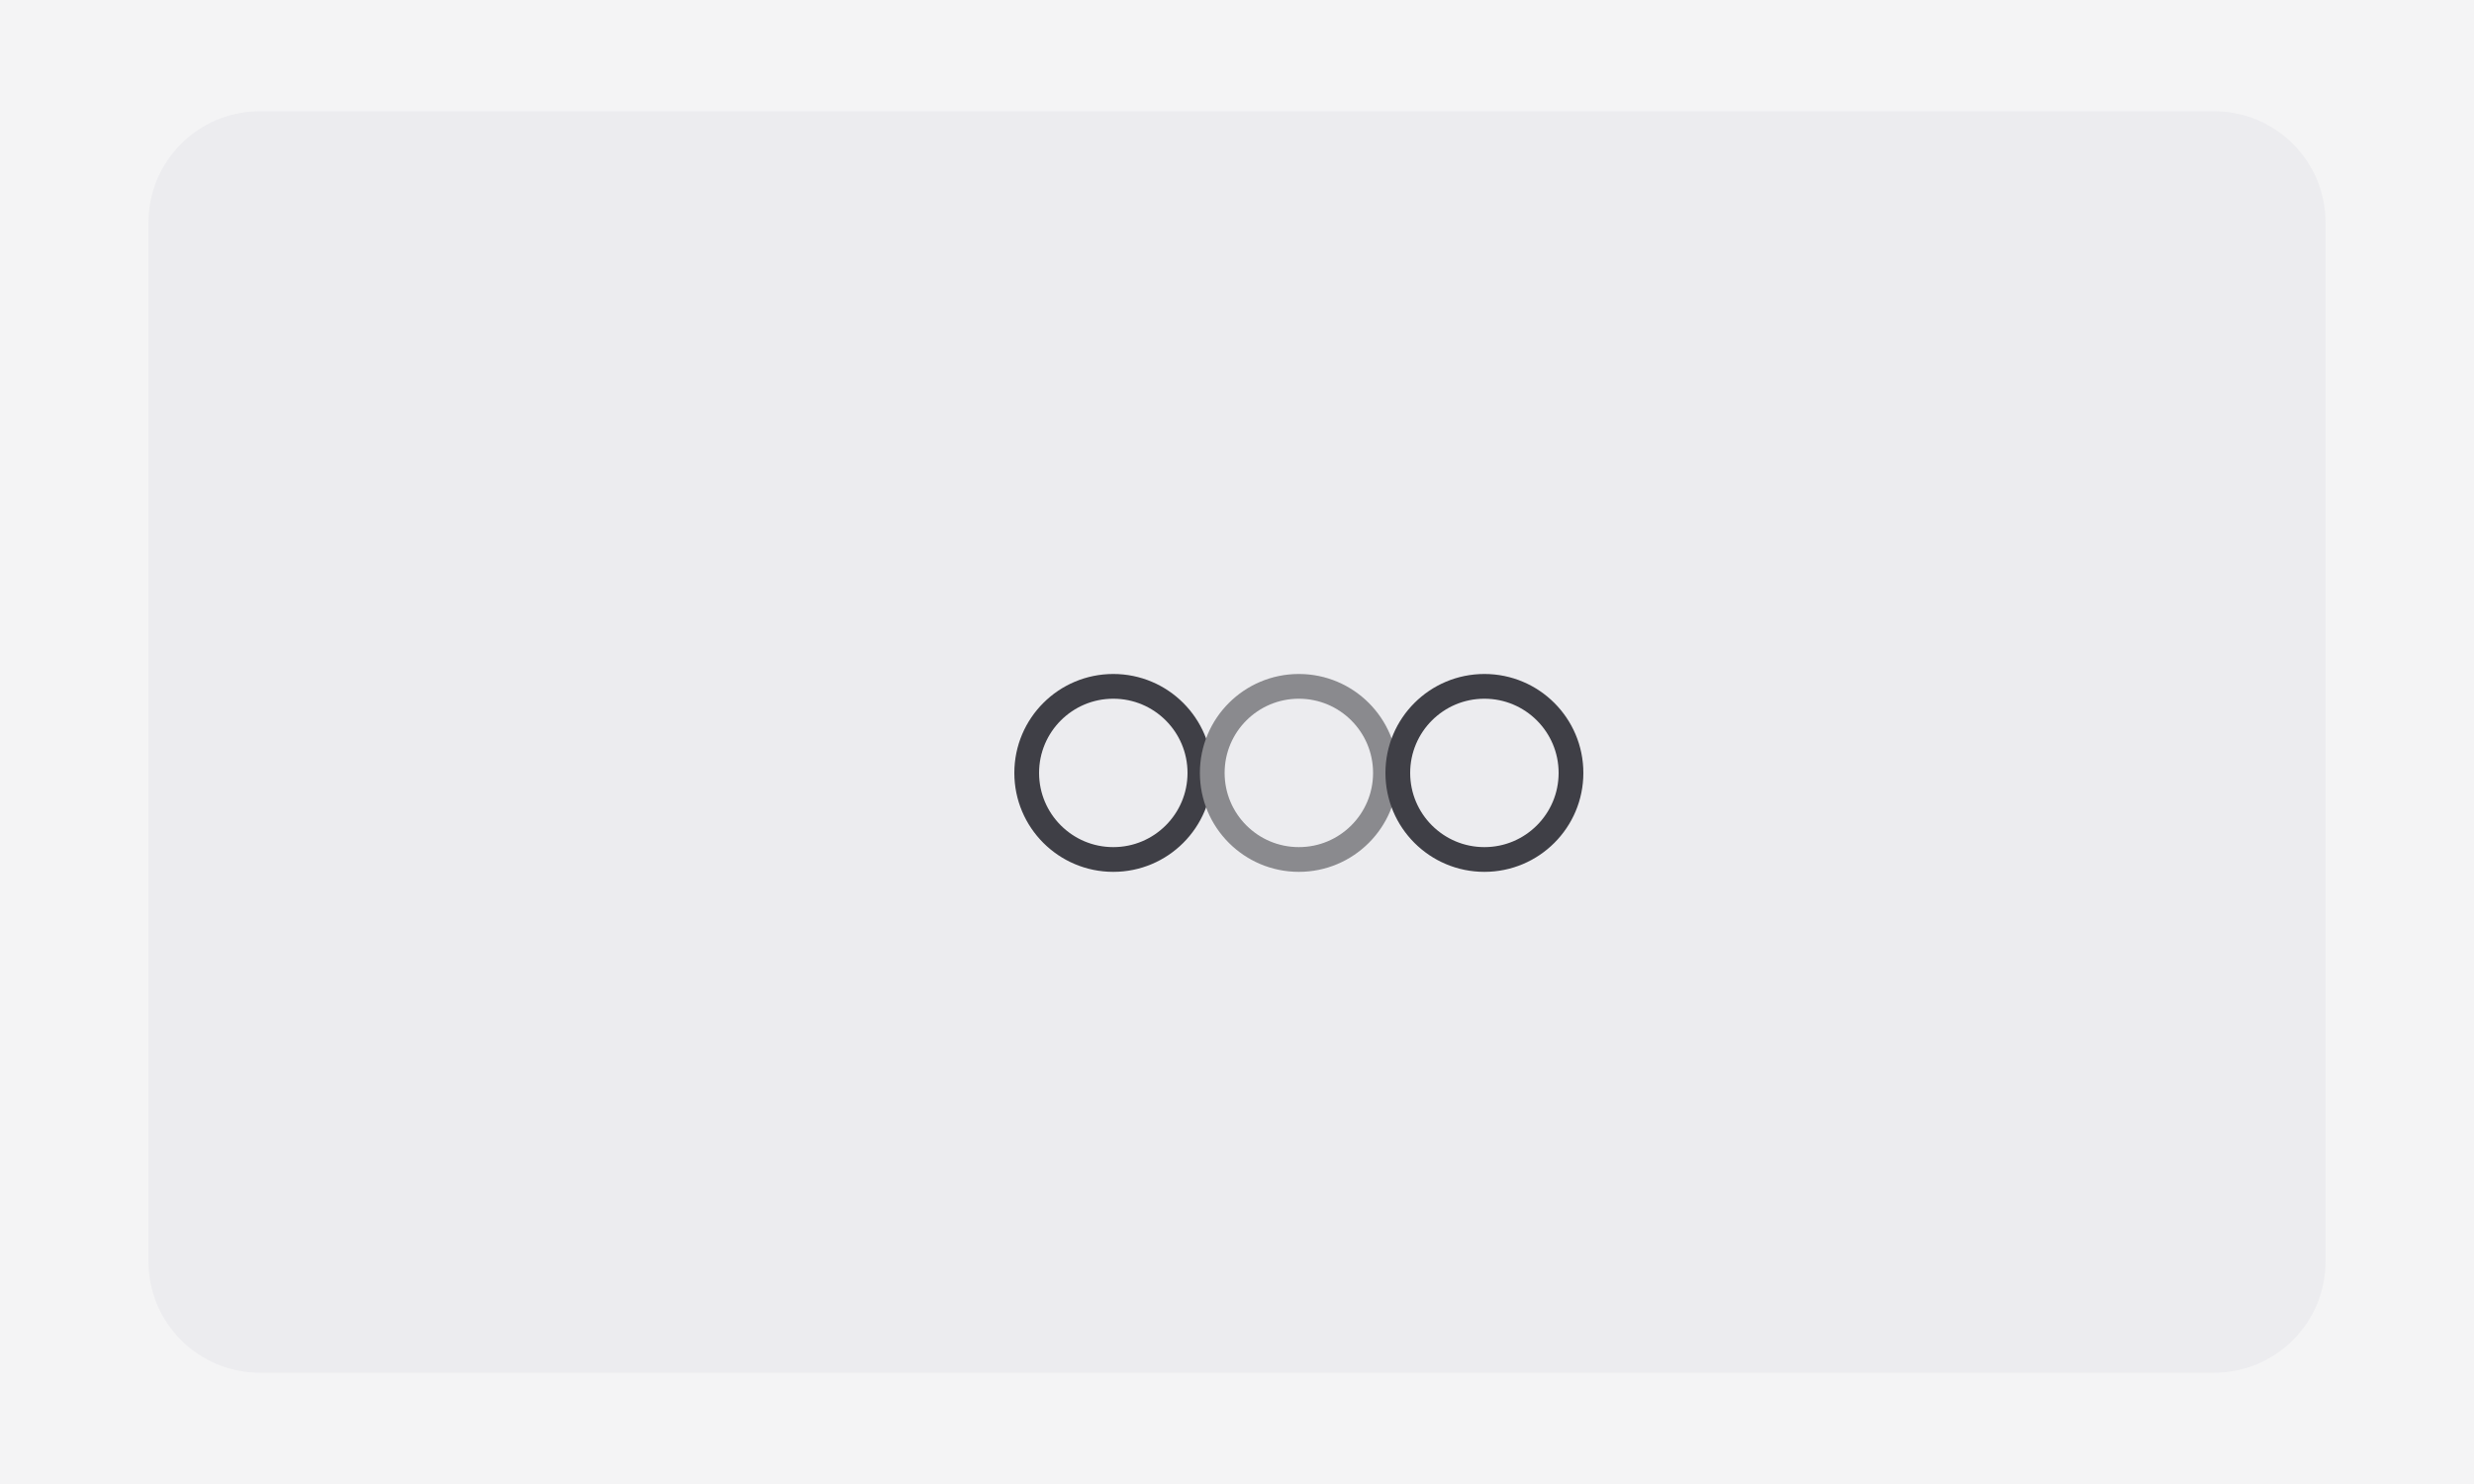
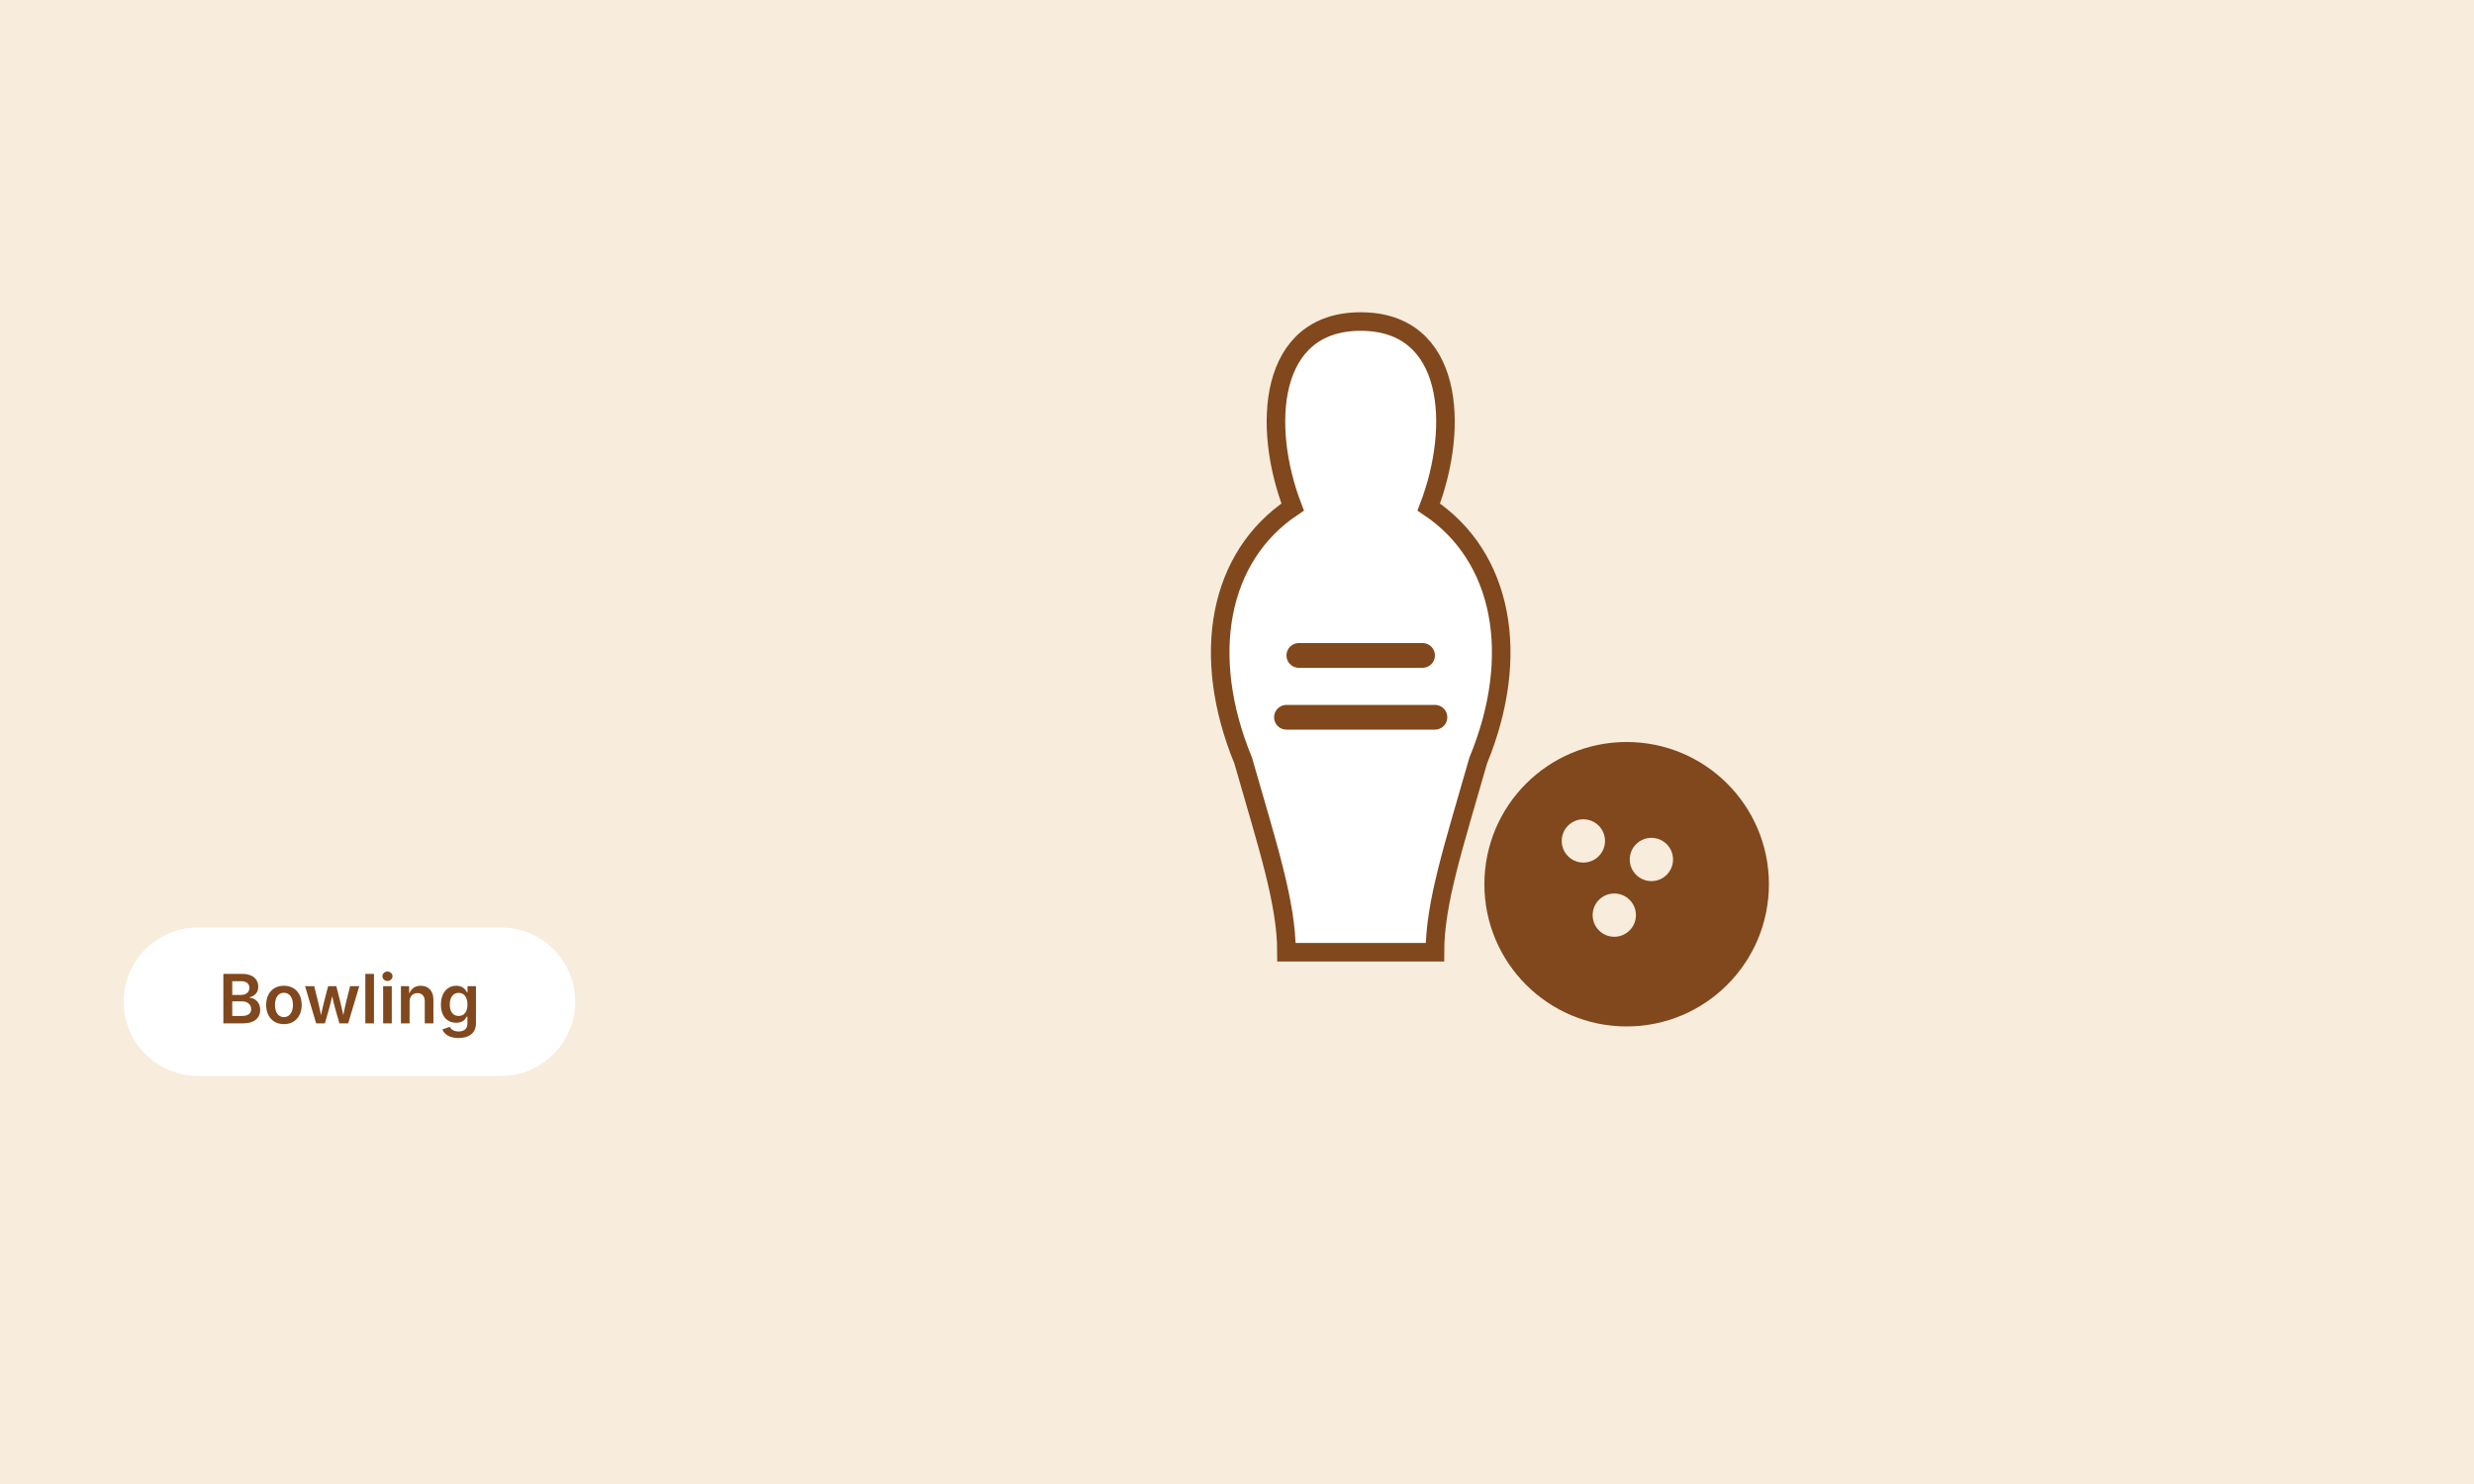
- <svg xmlns="http://www.w3.org/2000/svg" viewBox="0 0 800 480" role="img">
-   <rect width="800" height="480" fill="#f4f4f5" />
-   <rect x="48" y="36" width="704" height="408" rx="36" fill="#ececef" />
-   <circle cx="360" cy="250" r="28" fill="none" stroke="#3f3f46" stroke-width="8" />
-   <circle cx="420" cy="250" r="28" fill="none" stroke="#8a8a8e" stroke-width="8" />
-   <circle cx="480" cy="250" r="28" fill="none" stroke="#3f3f46" stroke-width="8" />
+ <svg xmlns="http://www.w3.org/2000/svg" viewBox="0 0 800 480" role="img" aria-label="Bowling">
+   <rect width="800" height="480" fill="#F8ECDC" />
+   <g transform="translate(440 228)">
+     <path d="M0-124c30 0 32 34 22 60 24 16 30 48 16 82-8 28-14 46-14 62h-48c0-16-6-34-14-62-14-34-8-66 16-82-10-26-8-60 22-60z" fill="#ffffff" stroke="#80481C" stroke-width="6" />
+     <path d="M-20-16h40M-24 4h48" fill="none" stroke="#80481C" stroke-width="8" stroke-linecap="round" />
+     <circle cx="86" cy="58" r="46" fill="#80481C" />
+     <circle cx="72" cy="44" r="7" fill="#F8ECDC" />
+     <circle cx="94" cy="50" r="7" fill="#F8ECDC" />
+     <circle cx="82" cy="68" r="7" fill="#F8ECDC" />
+   </g>
+   <rect x="40" y="300" width="146" height="48" rx="24" fill="#ffffff" />
+   <text x="113" y="331" text-anchor="middle" font-family="Inter, ui-sans-serif, system-ui, sans-serif" font-size="22" font-weight="600" fill="#80481C">Bowling</text>
</svg>
